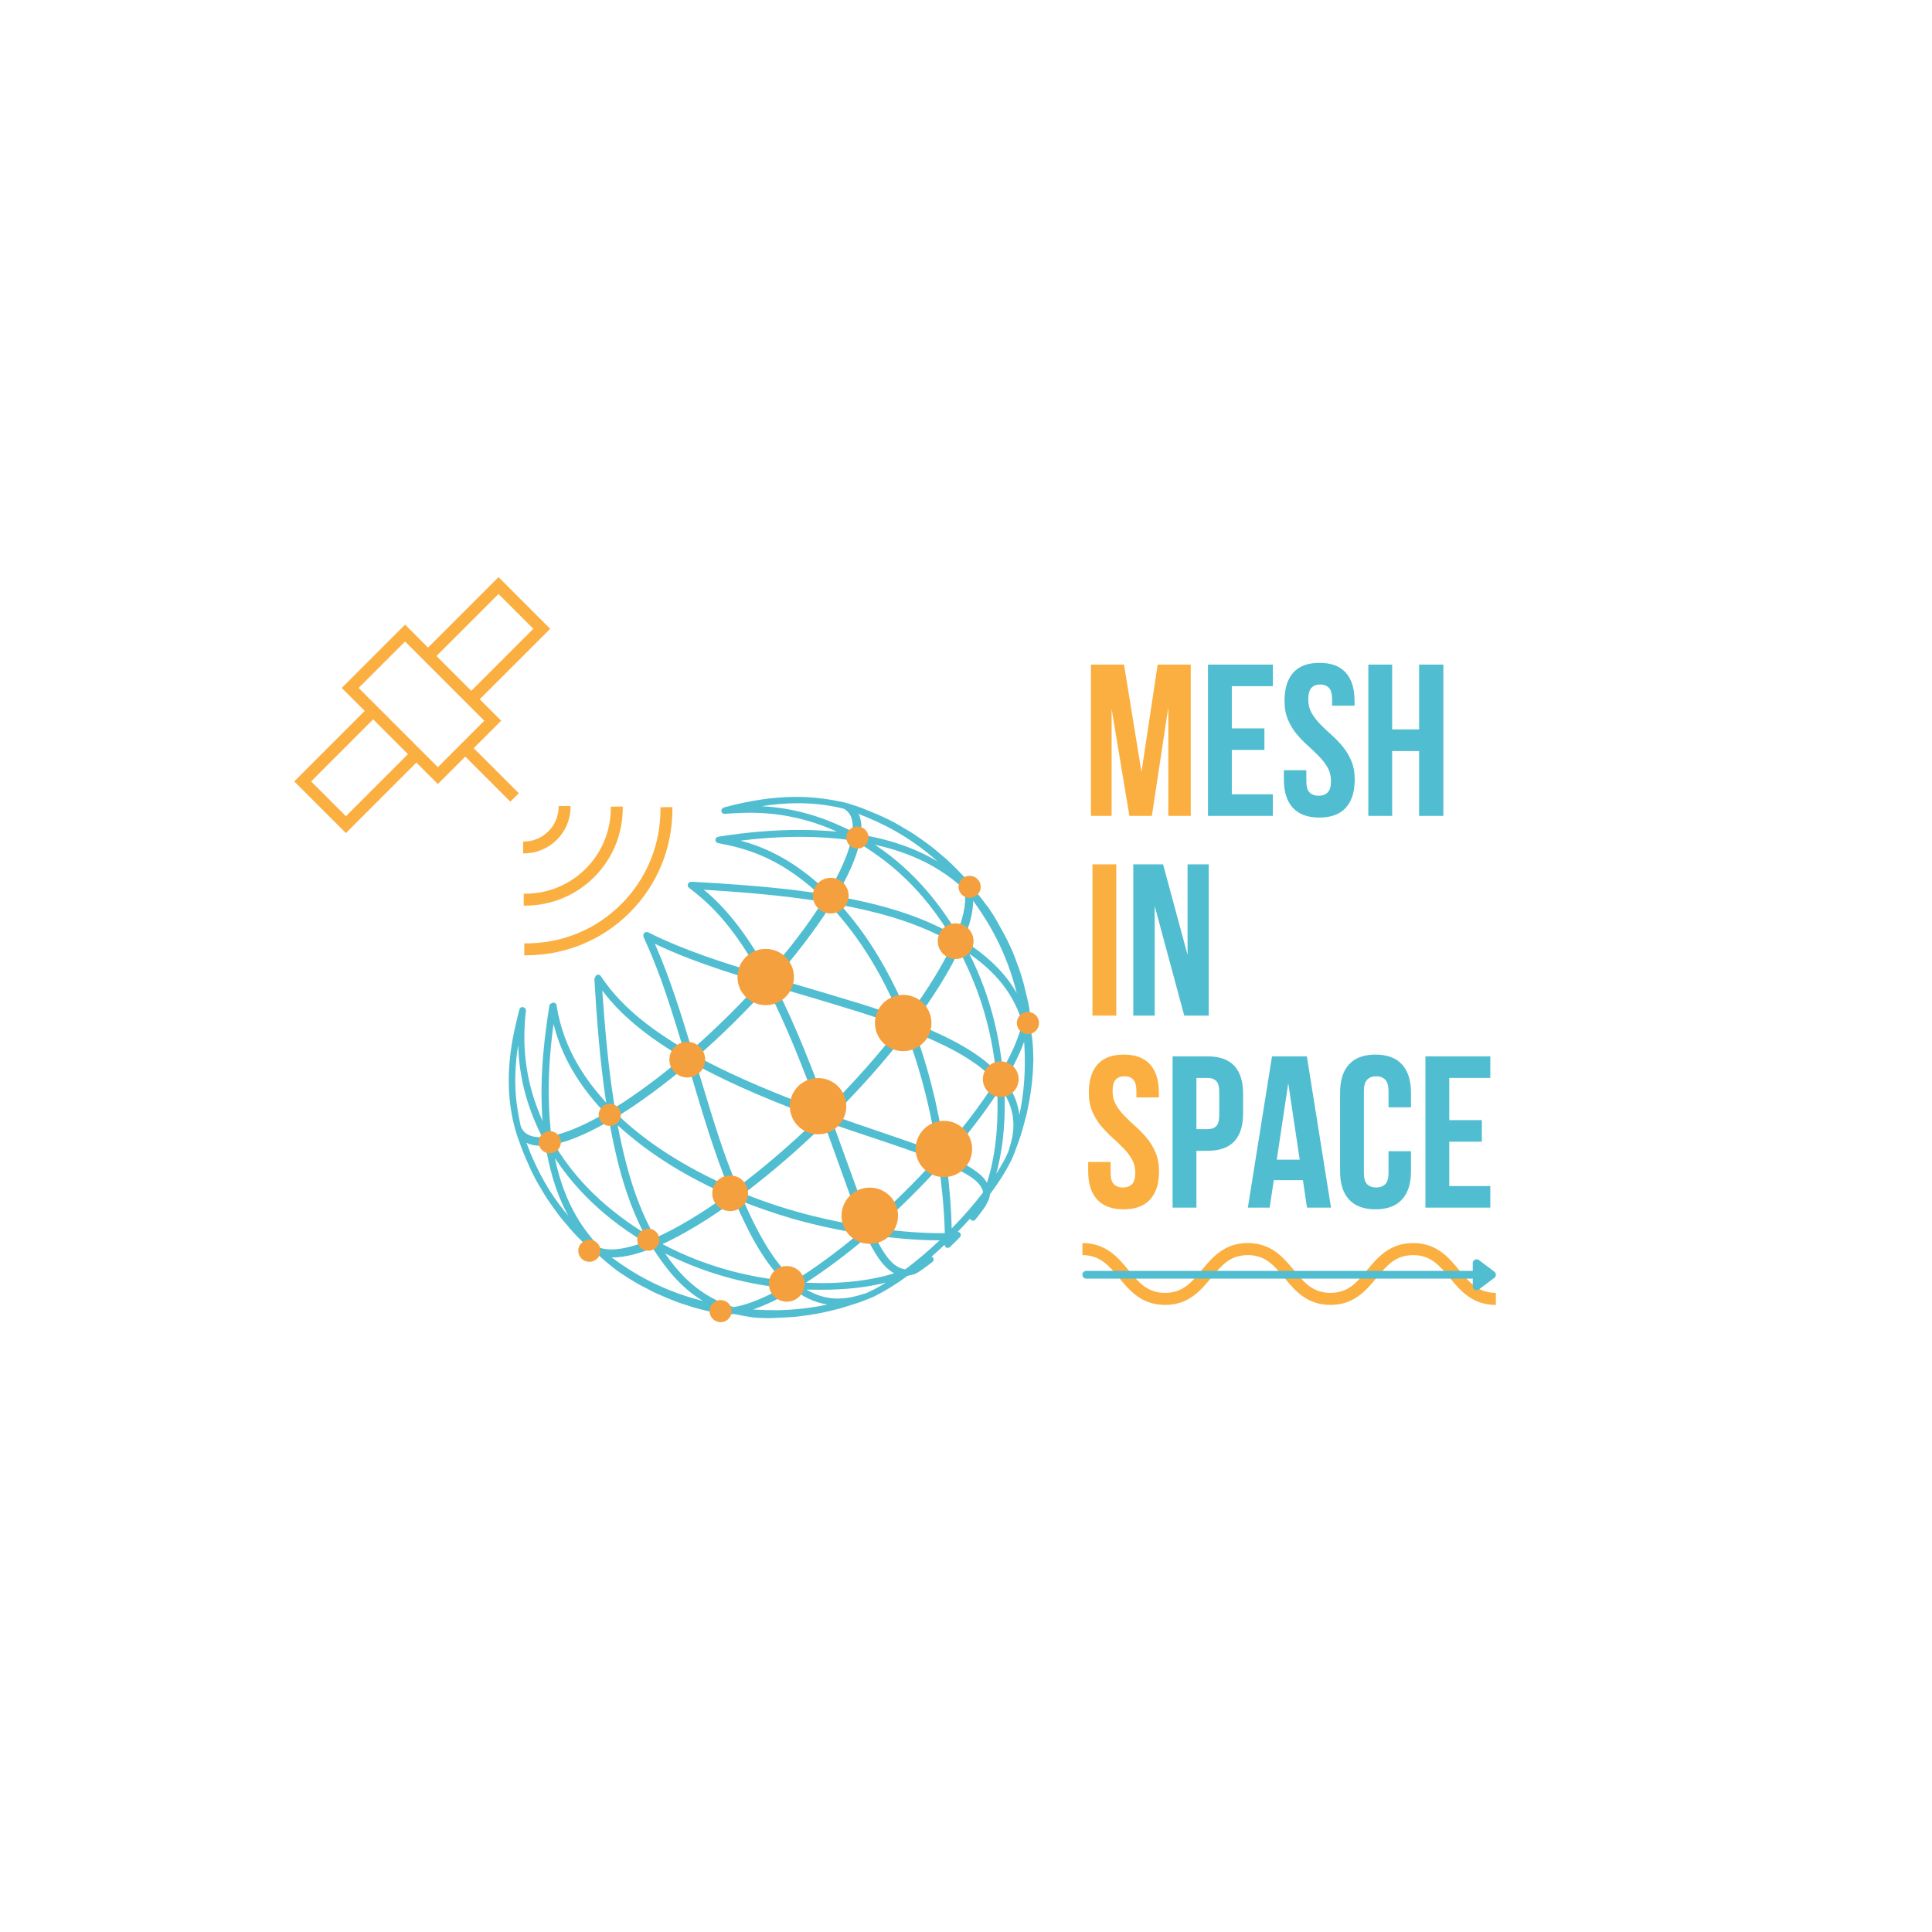
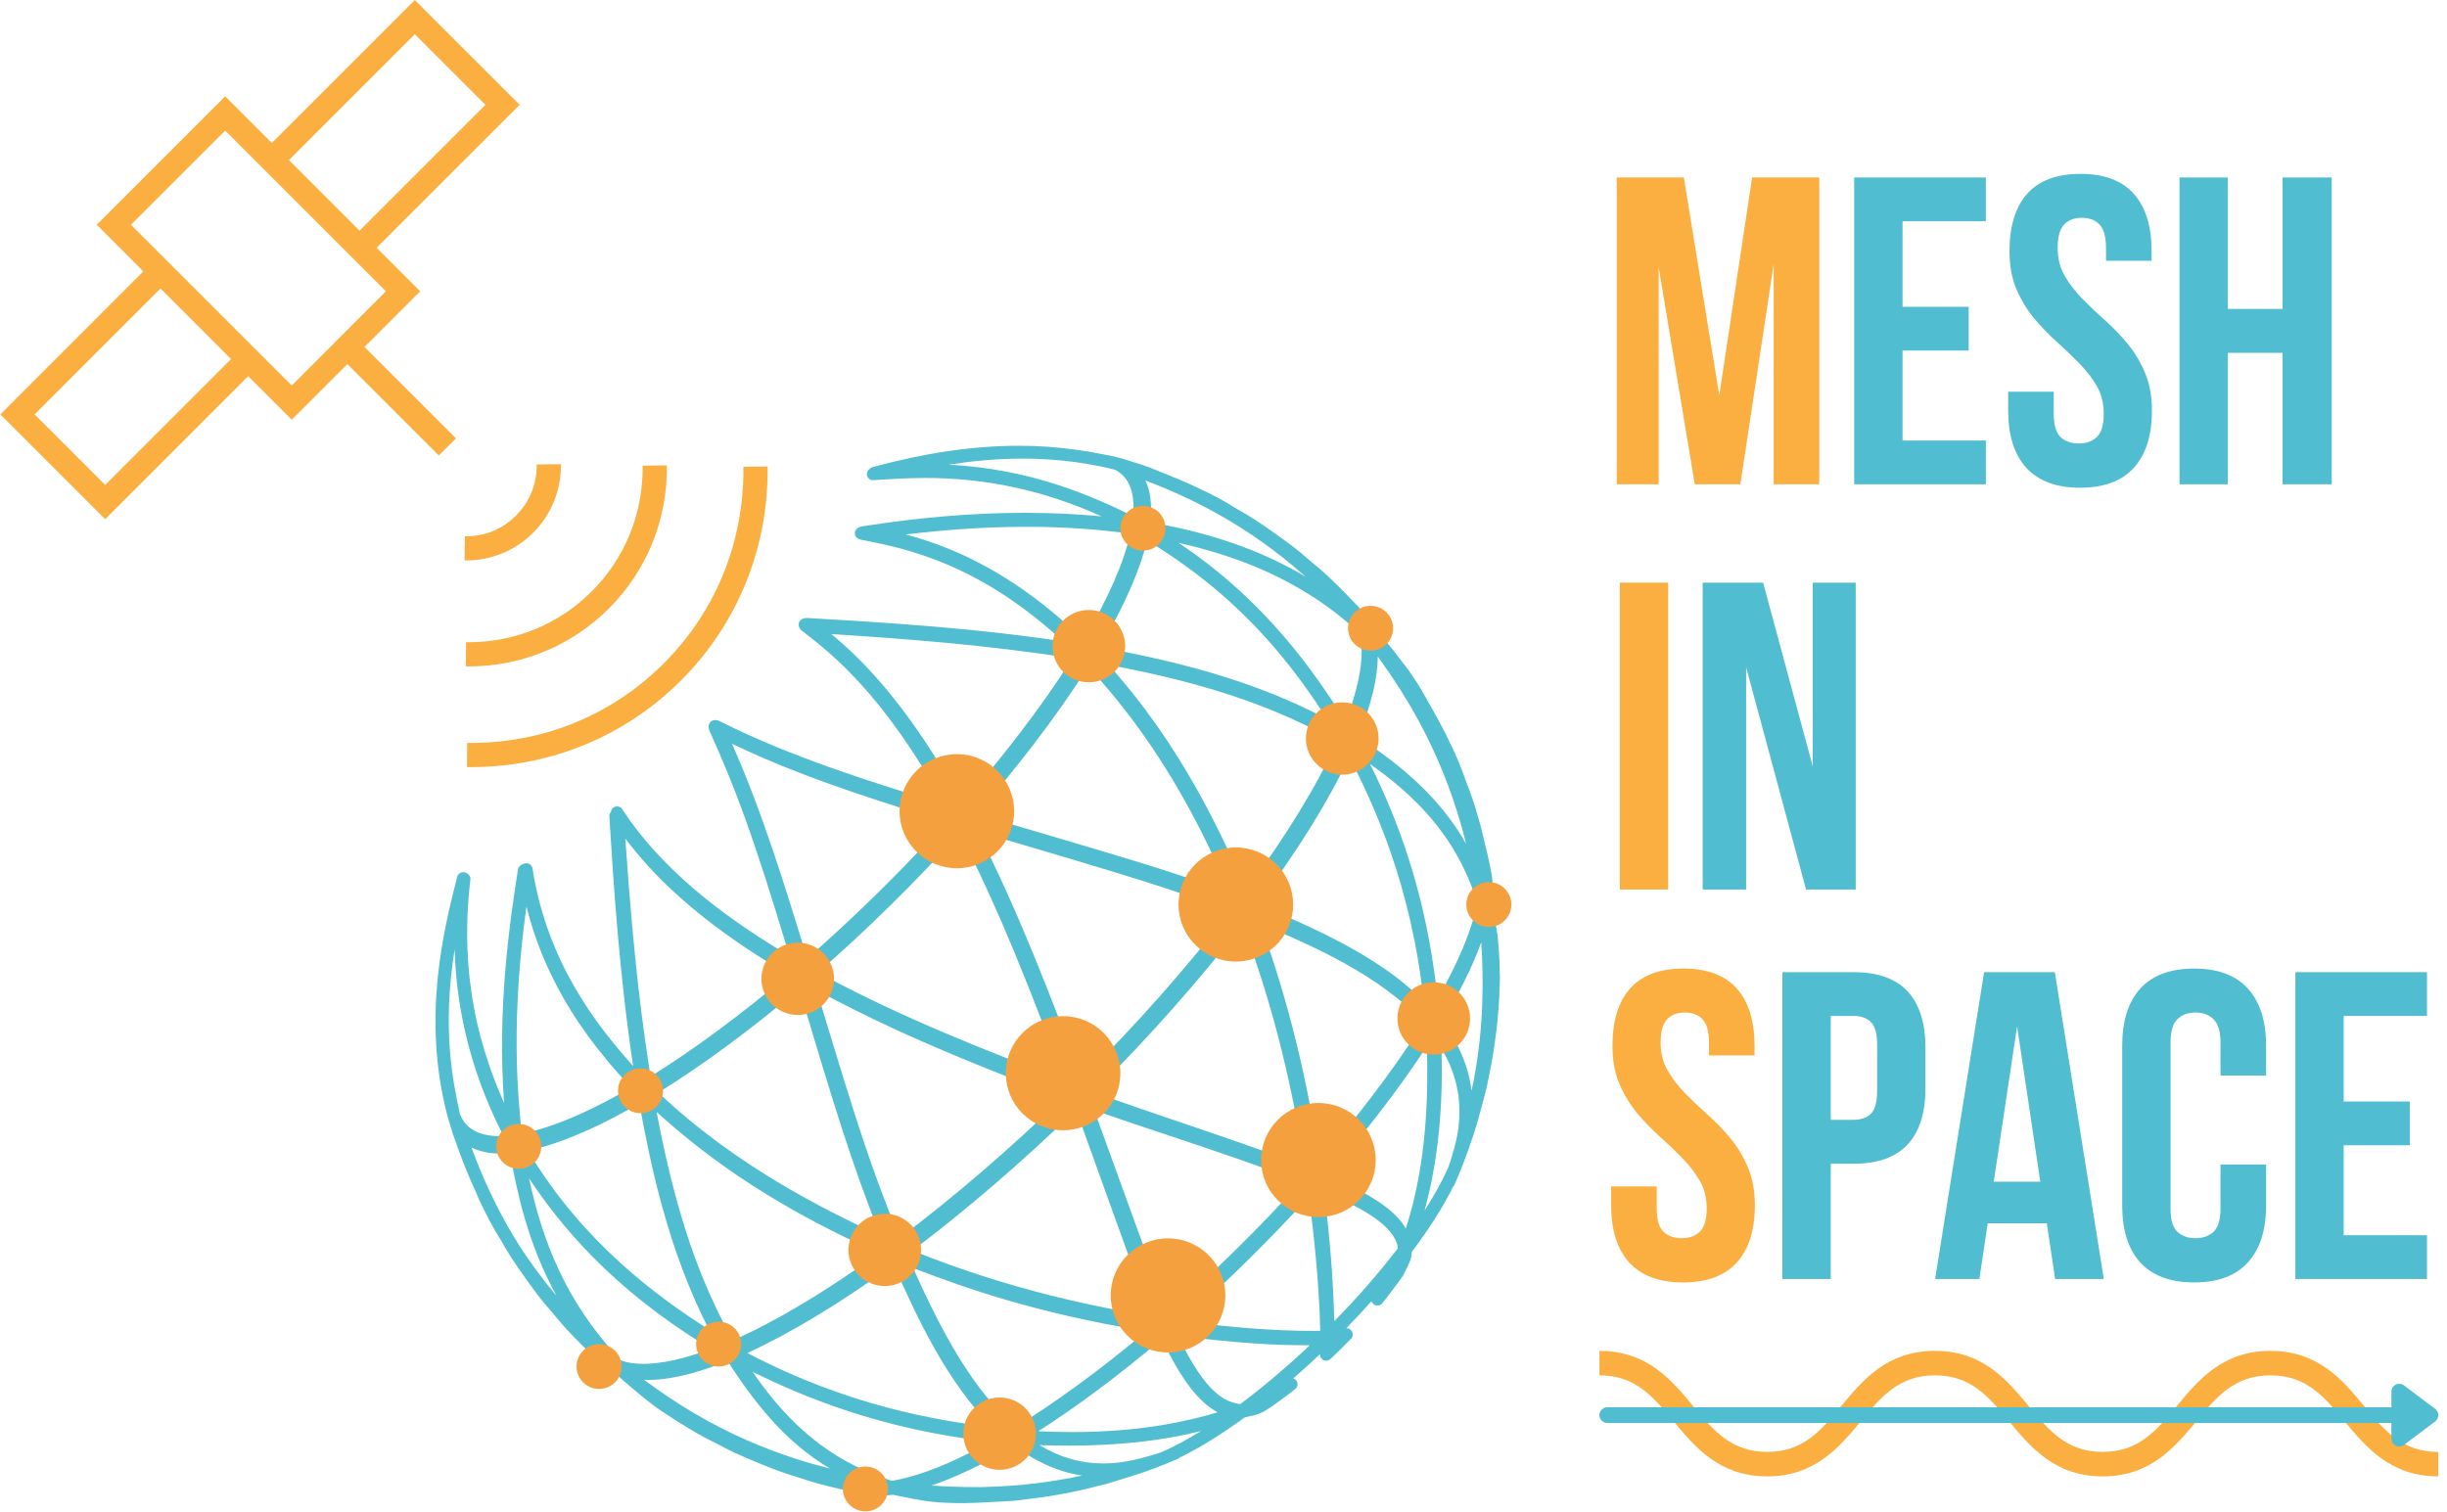
- <svg xmlns="http://www.w3.org/2000/svg" width="375" viewBox="0 0 375 375" height="375" version="1.0">
+ <svg xmlns="http://www.w3.org/2000/svg" version="1.0" viewBox="57.08 112.02 234.1 144.62">
  <defs>
    <clipPath id="a">
      <path d="M 98 154.656 L 201 154.656 L 201 256 L 98 256 Z M 98 154.656" />
    </clipPath>
    <clipPath id="b">
      <path d="M 197 196 L 201.695 196 L 201.695 201 L 197 201 Z M 197 196" />
    </clipPath>
    <clipPath id="c">
      <path d="M 137 252 L 143 252 L 143 256.656 L 137 256.656 Z M 137 252" />
    </clipPath>
    <clipPath id="d">
      <path d="M 57.148 112 L 107 112 L 107 162 L 57.148 162 Z M 57.148 112" />
    </clipPath>
    <clipPath id="e">
      <path d="M 101 156 L 130.648 156 L 130.648 185.465 L 101 185.465 Z M 101 156" />
    </clipPath>
    <clipPath id="f">
      <path d="M 210.098 241.281 L 290.34 241.281 L 290.34 253.281 L 210.098 253.281 Z M 210.098 241.281" />
    </clipPath>
  </defs>
  <g clip-path="url(#a)">
    <path fill="#50BDD0" d="M 197.855 216.379 C 197.57 214.047 196.641 211.859 195.062 209.762 C 196.715 207 197.973 204.438 198.789 202.184 C 199.012 205.672 199.055 210.273 198.055 215.461 C 197.988 215.773 197.922 216.078 197.855 216.379 Z M 146.184 254.164 C 148.523 253.371 151.176 252.105 154.102 250.387 C 155.691 251.473 157.754 252.785 160.613 253.203 C 157.891 253.793 154.656 254.25 150.883 254.309 C 150.691 254.309 150.496 254.309 150.305 254.309 C 148.988 254.309 147.633 254.262 146.184 254.164 Z M 119.039 244.062 L 119.043 244.062 C 120.277 244.062 121.707 243.84 123.293 243.406 C 124.352 243.117 125.488 242.723 126.676 242.246 C 129.168 246.059 132.012 249.867 136.477 252.535 C 132.395 251.504 127.48 249.785 122.152 246.426 C 121.074 245.734 120.012 245.008 118.809 244.129 C 118.773 244.102 118.738 244.074 118.703 244.047 C 118.816 244.051 118.926 244.062 119.039 244.062 Z M 102.176 221.812 C 102.891 222.172 103.82 222.402 105.02 222.402 C 105.293 222.402 105.578 222.387 105.871 222.363 C 106.516 225.91 107.516 230.906 110.316 236.004 C 109.098 234.562 107.863 232.926 106.664 231.043 C 105.234 228.758 104.012 226.367 102.926 223.738 C 102.672 223.098 102.422 222.457 102.176 221.812 Z M 108.32 220.188 C 107.863 220.312 107.418 220.418 106.996 220.5 C 106.57 216.461 105.965 209.562 107.441 198.762 C 108.566 203.148 110.879 209.168 117.473 216.074 C 114.008 218.086 110.934 219.469 108.32 220.188 Z M 119.316 215.023 C 118.547 210.035 117.754 204.523 116.902 192.266 C 119.324 195.426 123.426 199.941 132.512 205.27 C 127.969 209.113 123.438 212.461 119.316 215.023 Z M 134.297 203.734 C 132.25 197 129.949 189.551 127.105 183.184 C 130.922 185 135.676 187.047 147.574 190.656 C 143.473 195.207 138.91 199.699 134.297 203.734 Z M 154.57 182.27 C 152.898 184.449 151.082 186.664 149.164 188.867 C 146.727 184.566 142.594 177.562 136.605 172.688 C 143.371 173.125 151.426 173.707 159.664 175.016 C 158.203 177.324 156.492 179.762 154.57 182.27 Z M 160.766 173.219 C 157.293 170.023 151.922 165.324 143.727 163.16 C 146.891 162.785 150.84 162.426 155.293 162.426 C 158.723 162.426 162.059 162.648 165.215 163.082 C 164.602 165.84 163.078 169.316 160.766 173.219 Z M 167.125 161.996 C 167.332 160.219 167.102 158.926 166.656 157.988 C 170.703 159.543 176.254 162.086 181.984 167.203 C 178.59 165.172 173.895 163.164 167.125 161.996 Z M 194.98 212.328 C 196.117 214.266 197.129 216.887 196.52 220.523 C 196.324 221.543 196.055 222.445 195.793 223.285 C 195.742 223.434 195.688 223.582 195.629 223.734 C 195.082 224.977 194.316 226.363 193.367 227.848 C 194.297 224.418 195.211 219.379 194.98 212.328 Z M 183.746 226.027 C 186.953 227.426 190.48 229.137 190.824 231.445 L 190.816 231.453 C 189.02 233.801 186.973 236.148 184.723 238.441 C 184.641 234.598 184.312 230.434 183.746 226.027 Z M 175.727 246.375 C 174.359 246.148 172.527 245.562 169.77 239.824 C 172.641 240.191 177.387 240.738 181.73 240.738 C 181.953 240.738 182.172 240.738 182.391 240.734 C 180.195 242.809 177.918 244.738 175.727 246.375 Z M 168.113 251.004 C 166.609 251.473 164.738 252.051 162.621 252.051 C 160.504 252.051 158.492 251.477 156.523 250.297 C 157.367 250.324 158.309 250.344 159.312 250.344 C 164.078 250.344 168.266 249.883 171.988 248.941 C 170.598 249.805 169.289 250.5 168.113 251.004 Z M 124.91 239.246 C 120.078 236.156 112.871 230.98 107.582 222.113 C 107.984 222.031 108.395 221.934 108.82 221.82 C 111.527 221.074 114.691 219.656 118.242 217.598 C 119.309 223.355 120.926 231.465 124.91 239.246 Z M 186.992 182.555 C 188.254 179.512 188.887 176.926 188.887 174.832 C 191.668 178.684 195.242 184.312 197.352 192.777 C 195.609 189.695 192.66 186.145 186.992 182.555 Z M 184.109 224.48 C 185.941 222.383 187.676 220.27 189.273 218.191 C 190.867 216.109 192.312 214.074 193.582 212.125 C 193.715 216.387 193.664 223.117 191.57 229.574 C 190.832 228.238 189.07 226.617 184.109 224.48 Z M 182.66 239.363 C 178.988 239.363 174.805 239.043 170.219 238.414 C 174.414 234.727 178.555 230.648 182.309 226.508 C 182.699 229.566 183.281 234.516 183.387 239.359 C 183.172 239.363 182.934 239.363 182.66 239.363 Z M 116.402 242.164 C 113.676 239.047 109.738 234.469 107.699 224.781 C 110.602 229.125 115.539 235.336 125.105 241.082 C 124.227 241.41 123.383 241.688 122.586 241.906 C 119.973 242.625 117.855 242.711 116.402 242.164 Z M 141.32 230.266 C 136.008 227.805 127.477 223.594 120.066 216.562 C 124.277 213.957 128.906 210.543 133.543 206.625 C 136.793 217.566 138.641 223.621 141.32 230.266 Z M 158.898 215.391 C 151.82 212.707 143.309 209.41 135.344 205.07 C 140.055 200.957 144.711 196.371 148.895 191.723 C 151.238 196.375 153.781 201.617 158.898 215.391 Z M 174.707 197.449 C 169.086 195.391 167.848 195.016 150.512 189.902 C 152.441 187.688 154.27 185.461 155.949 183.266 C 157.93 180.684 159.688 178.172 161.191 175.793 C 164.371 179.328 169.719 185.578 174.707 197.449 Z M 198.406 198.414 C 197.938 200.887 196.637 204.027 194.621 207.566 C 194.031 202.41 192.777 194.324 188.141 185.117 C 191.844 187.738 196.344 191.621 198.406 198.414 Z M 168.223 240.145 C 169.473 242.688 171.184 245.887 173.57 247.156 C 170.684 248.016 166.211 249.047 159.598 249.047 C 158.562 249.047 157.496 249.016 156.414 248.965 C 160.145 246.582 164.18 243.566 168.223 240.145 Z M 141.18 231.918 C 136.078 235.602 131.262 238.477 127.172 240.281 C 125.012 236.219 122.188 230.613 119.898 218.422 C 123.594 221.746 129.883 226.91 141.18 231.918 Z M 184.023 180.816 C 179.957 178.699 173.836 175.992 162.316 173.953 C 164.617 170.055 166.156 166.551 166.824 163.711 C 171.141 166.422 177.75 170.875 184.023 180.816 Z M 187.113 172.574 C 187.668 174.535 187.215 177.445 185.805 181.051 C 182.871 176.414 178.246 169.578 169.824 163.957 C 174.77 165.082 181.324 167.188 187.113 172.574 Z M 128.578 241.48 C 132.711 239.59 137.508 236.688 142.57 233.012 C 144.73 237.914 147.613 244.195 152.012 248.586 C 146.68 247.934 138.215 246.543 128.578 241.48 Z M 143.137 230.477 C 140.379 223.59 139.309 220.391 135.215 206.77 C 139.738 209.18 145.73 212.211 158.742 217.062 C 153.648 222 148.281 226.617 143.137 230.477 Z M 160.57 215.262 C 157.75 207.727 154.57 199.332 150.602 191.562 C 165.688 196.027 169.109 197.055 174.781 199.195 C 170.621 204.602 165.844 210.004 160.57 215.262 Z M 177.391 198.57 C 181.242 193.391 184.188 188.648 186.16 184.438 C 188.477 188.957 192.059 196.566 193.285 207.809 C 190.91 205.465 187.102 202.449 177.391 198.57 Z M 177.652 200.426 C 182.566 202.453 189.207 205.395 193.242 209.875 C 191.801 212.18 190.098 214.621 188.168 217.137 C 186.664 219.098 185.039 221.09 183.324 223.07 C 182.566 218.25 181.09 209.777 177.652 200.426 Z M 168.809 237.633 C 168.336 236.387 167.035 232.793 161.762 218.25 C 164.113 219.074 166.492 219.867 168.805 220.637 C 173 222.035 177.328 223.48 181.523 225.109 C 177.594 229.469 173.227 233.773 168.809 237.633 Z M 154.211 248.582 C 151.898 246.406 148.801 243.238 144.441 233.348 C 149.262 235.203 156.215 237.699 166.754 239.391 C 162.426 243.027 158.117 246.184 154.211 248.582 Z M 176.285 197.203 C 174.023 191.969 170.098 183.332 163.125 175.629 C 169.109 176.781 177.312 178.598 184.984 182.992 C 183.102 187.141 180.113 192.027 176.285 197.203 Z M 170.219 219.477 C 167.426 218.531 164.547 217.547 161.715 216.531 C 167 211.266 171.789 205.859 175.965 200.445 C 177.727 205.297 180.156 212.395 181.898 223.602 C 178.023 222.133 174.062 220.781 170.219 219.477 Z M 167.227 237.961 C 162.285 237.121 154.043 235.582 144.375 231.68 C 149.539 227.789 154.918 223.16 160.023 218.199 C 165.574 233.652 166.52 236.281 167.227 237.961 Z M 142.387 253.715 C 139.215 252.594 134.152 250.719 129.09 243.293 C 133.762 245.578 141.23 248.793 151.84 249.973 C 148.934 251.594 146.328 252.727 144.086 253.34 C 143.488 253.504 142.918 253.629 142.387 253.715 Z M 159.863 156.223 C 160.656 156.332 161.465 156.469 162.402 156.652 C 162.848 156.746 163.297 156.848 163.734 156.957 C 165.105 157.656 165.691 159.148 165.484 161.41 C 161.699 159.555 155.863 156.902 147.832 156.48 C 149.996 156.145 152.391 155.902 154.918 155.902 C 156.598 155.902 158.262 156.012 159.863 156.223 Z M 100.574 202.84 C 100.719 207.629 101.691 213.789 105.25 220.719 C 103.059 220.816 101.664 220.109 101.082 218.621 C 100.395 215.43 99.352 210.531 100.574 202.84 Z M 200.574 205.547 L 200.551 204.922 C 200.543 204.145 200.52 203.496 200.465 202.863 C 200.375 201.348 200.215 200.547 199.754 198.555 C 199.914 197.477 199.926 196.508 199.777 195.652 L 199.73 195.438 C 199.715 195.332 199.699 195.227 199.68 195.121 C 199.531 194.359 199.316 193.461 199.125 192.688 C 198.961 191.961 198.812 191.367 198.68 190.871 C 198.68 190.867 198.676 190.863 198.676 190.859 C 198.18 189.117 197.949 188.348 197.359 186.859 C 196.844 185.375 196.441 184.406 195.762 183.023 C 195.148 181.688 194.238 180.098 193.438 178.691 C 193.27 178.398 193.105 178.113 192.938 177.82 L 192.602 177.285 C 192.594 177.27 192.578 177.25 192.57 177.238 L 192.539 177.195 C 192.055 176.445 191.68 175.902 191.105 175.203 C 190.102 173.84 189.684 173.379 188.438 172.133 C 188.215 171.559 187.914 171.047 187.52 170.609 L 187.312 170.387 C 187.254 170.32 187.195 170.254 187.129 170.18 L 185.691 168.68 C 185.66 168.637 185.621 168.602 185.582 168.57 C 184.289 167.285 183.695 166.711 182.414 165.68 C 181.195 164.598 180.586 164.152 179.008 163.027 C 179.008 163.027 179.004 163.023 179.004 163.023 C 177.504 161.969 176.836 161.512 175.398 160.707 C 174.031 159.855 173.164 159.391 171.703 158.715 C 170.66 158.195 169.312 157.656 168.125 157.18 C 167.742 157.027 167.375 156.879 167.035 156.742 C 167.02 156.734 167.004 156.73 166.992 156.727 L 166.809 156.668 C 166.68 156.617 166.555 156.57 166.43 156.523 C 166.422 156.52 166.414 156.52 166.402 156.516 L 164.41 155.891 L 164.09 155.805 C 164.07 155.801 164.051 155.797 164.031 155.793 L 163.965 155.781 L 163.801 155.73 C 163.781 155.727 163.766 155.723 163.75 155.719 C 163.398 155.645 163.031 155.57 162.637 155.496 C 161.781 155.316 160.902 155.168 160.023 155.051 C 158.199 154.797 156.41 154.672 154.559 154.672 C 150.227 154.672 145.645 155.34 140.551 156.715 C 140.441 156.746 140.34 156.809 140.266 156.895 C 140.062 157.031 139.965 157.285 140.027 157.527 C 140.102 157.809 140.367 157.992 140.656 157.969 L 140.777 157.957 C 142.184 157.863 143.781 157.754 145.625 157.754 C 151.465 157.754 157.008 158.961 162.465 161.426 C 160.469 161.242 158.027 161.086 155.121 161.086 C 150.297 161.086 145.105 161.516 139.691 162.363 L 139.504 162.395 C 139.484 162.398 139.453 162.406 139.434 162.41 C 139.348 162.434 139.168 162.484 139.023 162.637 C 138.887 162.777 138.832 162.98 138.875 163.172 C 138.918 163.367 139.059 163.523 139.242 163.594 L 139.367 163.641 C 139.406 163.656 139.445 163.668 139.488 163.672 L 139.617 163.691 C 143.801 164.523 150.652 165.898 158.789 173.391 C 153.605 172.633 147.832 171.906 134.445 171.16 L 134.27 171.148 C 134.23 171.148 134.168 171.152 134.125 171.16 C 134.035 171.172 133.816 171.207 133.648 171.383 C 133.457 171.582 133.43 171.891 133.582 172.121 L 133.652 172.227 C 133.695 172.285 133.746 172.34 133.805 172.379 L 133.895 172.441 C 136.777 174.688 141.523 178.395 147.438 188.984 C 140.742 186.961 132.742 184.457 126.008 181.062 L 125.875 180.996 C 125.809 180.961 125.738 180.941 125.664 180.934 L 125.539 180.922 C 125.367 180.906 125.191 180.965 125.066 181.086 C 125.066 181.09 125.043 181.109 125.043 181.113 C 124.926 181.227 124.863 181.418 124.871 181.582 C 124.871 181.652 124.879 181.781 124.945 181.926 L 124.992 182.027 C 127.387 187.391 128.969 191.375 132.609 203.496 C 127.918 200.664 121.078 196.219 116.66 189.527 L 116.609 189.449 C 116.453 189.203 116.145 189.117 115.875 189.23 C 115.676 189.316 115.547 189.504 115.523 189.707 C 115.418 189.824 115.363 189.98 115.375 190.141 C 115.77 196.496 116.305 205.047 117.652 214.02 C 114.152 210.117 109.426 204.105 108.023 195.117 C 107.996 194.938 107.883 194.781 107.723 194.691 C 107.562 194.602 107.371 194.594 107.199 194.668 L 106.996 194.754 C 106.801 194.832 106.668 195.004 106.633 195.211 C 105.902 199.957 104.609 208.34 105.309 217.574 C 103.188 212.77 100.938 205.801 102.082 196.18 C 102.113 195.918 101.961 195.664 101.711 195.562 L 101.645 195.531 C 101.484 195.457 101.297 195.457 101.137 195.531 C 100.977 195.609 100.859 195.754 100.816 195.922 C 99.551 200.918 97.434 209.281 99.844 218.629 L 99.898 218.82 C 99.898 218.828 99.898 218.84 99.902 218.852 L 100.387 220.473 C 100.457 220.672 100.535 220.879 100.613 221.09 C 101.203 222.824 101.879 224.52 102.629 226.133 C 102.742 226.398 102.852 226.656 102.961 226.902 C 102.965 226.906 102.965 226.91 102.965 226.918 C 102.969 226.918 102.969 226.918 102.969 226.918 C 102.969 226.922 102.973 226.926 102.973 226.93 C 103.809 228.641 104.141 229.305 104.973 230.645 C 105.766 232.059 106.223 232.723 107.273 234.215 C 107.273 234.215 107.273 234.219 107.273 234.219 C 108.402 235.793 108.848 236.402 109.93 237.621 C 110.973 238.918 111.547 239.508 112.863 240.832 C 112.867 240.836 112.871 240.84 112.875 240.844 L 114.398 242.305 C 114.461 242.363 114.527 242.422 114.598 242.477 L 114.828 242.699 C 115.156 242.992 115.531 243.238 115.945 243.438 C 116.832 244.227 118.457 245.645 119.766 246.617 C 119.773 246.625 119.781 246.633 119.793 246.637 L 120.172 246.891 L 120.305 246.992 C 120.316 247 120.328 247.008 120.34 247.016 L 121.898 248.035 C 121.902 248.035 121.906 248.039 121.91 248.039 L 121.914 248.043 C 123.457 249 124.145 249.418 125.594 250.125 C 126.977 250.879 127.656 251.172 129.41 251.91 C 129.41 251.91 129.41 251.91 129.414 251.914 C 131.102 252.605 131.848 252.902 133.371 253.355 C 134.844 253.867 135.664 254.07 137.375 254.48 C 137.379 254.48 137.387 254.48 137.391 254.484 L 139.414 254.914 C 139.504 254.93 139.594 254.949 139.688 254.961 L 139.969 255.02 C 140.371 255.09 140.809 255.125 141.266 255.125 C 141.656 255.125 142.074 255.098 142.508 255.047 C 145.762 255.707 146.129 255.777 148.656 255.844 C 148.664 255.844 148.676 255.844 148.684 255.844 L 148.965 255.836 L 149.141 255.848 C 149.152 255.848 149.164 255.848 149.172 255.848 C 149.176 255.848 149.18 255.848 149.18 255.848 C 149.945 255.84 150.898 255.801 152.184 255.727 C 152.957 255.691 153.633 255.652 154.195 255.609 C 154.199 255.605 154.203 255.605 154.207 255.605 C 154.215 255.605 154.219 255.605 154.223 255.605 C 156.227 255.371 157.336 255.215 158.457 255.008 C 159.816 254.773 160.984 254.496 162.93 254.004 C 162.938 254 162.941 254 162.945 254 C 162.949 253.996 162.957 253.996 162.965 253.992 C 163.105 253.949 163.246 253.906 163.395 253.863 C 166.672 252.859 166.824 252.809 168.777 252.02 L 168.824 252 C 168.832 251.996 168.836 251.992 168.84 251.988 L 168.91 251.961 L 169.133 251.871 C 169.145 251.867 169.152 251.863 169.164 251.859 C 169.176 251.855 169.191 251.848 169.203 251.844 C 169.215 251.836 169.223 251.832 169.234 251.828 L 169.789 251.594 C 169.855 251.566 169.914 251.523 169.965 251.477 C 171.828 250.57 173.941 249.262 176.164 247.637 C 177.543 247.348 177.691 247.301 178.676 246.645 L 178.77 246.578 C 178.785 246.566 178.797 246.559 178.809 246.551 L 179.02 246.398 C 179.02 246.398 179.023 246.395 179.027 246.395 C 179.32 246.184 179.641 245.957 179.898 245.766 C 179.898 245.766 179.902 245.766 179.902 245.766 L 180.191 245.543 C 180.395 245.391 180.613 245.227 180.809 245.074 L 180.855 245.039 C 180.863 245.031 180.871 245.027 180.883 245.02 L 180.988 244.934 C 181.238 244.738 181.289 244.379 181.102 244.121 C 181.027 244.02 180.922 243.949 180.809 243.91 C 181.664 243.164 182.523 242.387 183.367 241.59 C 183.352 241.812 183.457 242.027 183.656 242.141 C 183.746 242.191 183.848 242.219 183.949 242.219 C 184.098 242.219 184.246 242.164 184.359 242.055 L 184.43 241.988 C 184.438 241.98 184.445 241.977 184.453 241.969 C 184.559 241.867 184.68 241.754 184.801 241.637 C 184.973 241.473 185.145 241.312 185.285 241.168 C 185.5 240.961 185.758 240.699 185.996 240.457 L 186.234 240.215 C 186.242 240.207 186.25 240.199 186.258 240.191 L 186.332 240.113 C 186.523 239.914 186.551 239.609 186.398 239.379 C 186.277 239.199 186.074 239.102 185.871 239.117 C 186.707 238.258 187.512 237.391 188.289 236.52 C 188.324 236.637 188.395 236.742 188.496 236.82 C 188.605 236.902 188.73 236.941 188.855 236.941 C 189.031 236.941 189.207 236.863 189.324 236.715 L 189.398 236.617 C 189.41 236.605 189.418 236.594 189.43 236.582 L 190.07 235.762 C 190.312 235.449 190.602 235.051 190.859 234.699 L 191.16 234.281 C 191.168 234.27 191.176 234.262 191.184 234.25 L 191.277 234.117 C 191.293 234.094 191.309 234.07 191.32 234.043 C 192.008 232.695 192.105 232.504 192.129 231.832 C 193.836 229.555 195.168 227.453 196.105 225.555 C 196.152 225.508 196.195 225.453 196.223 225.391 L 196.332 225.137 C 196.336 225.133 196.336 225.129 196.34 225.121 L 196.473 224.809 C 196.477 224.805 196.477 224.801 196.48 224.793 L 196.637 224.418 C 196.637 224.414 196.641 224.41 196.641 224.41 L 196.684 224.305 L 196.695 224.273 C 196.699 224.266 196.703 224.258 196.707 224.25 L 196.797 224.023 C 196.801 224.016 196.805 224.004 196.809 223.996 C 196.855 223.883 196.902 223.77 196.953 223.648 C 197.984 220.906 198.273 220.016 198.887 217.684 C 199.008 217.23 199.141 216.727 199.285 216.164 C 199.285 216.16 199.289 216.152 199.289 216.148 C 199.289 216.141 199.293 216.137 199.293 216.133 C 199.691 214.242 199.91 213.105 200.086 211.754 C 200.293 210.367 200.418 209.102 200.504 207.516 C 200.504 207.512 200.504 207.508 200.504 207.504 L 200.562 206.066 L 200.562 205.914 L 200.574 205.59 C 200.574 205.574 200.574 205.562 200.574 205.547" />
  </g>
  <path fill="#F5A03F" d="M 154.102 189.641 C 154.102 192.652 151.648 195.098 148.621 195.098 C 145.594 195.098 143.141 192.652 143.141 189.641 C 143.141 186.625 145.594 184.18 148.621 184.18 C 151.648 184.18 154.102 186.625 154.102 189.641" />
  <path fill="#F5A03F" d="M 180.793 198.57 C 180.793 201.582 178.336 204.027 175.309 204.027 C 172.281 204.027 169.828 201.582 169.828 198.57 C 169.828 195.555 172.281 193.109 175.309 193.109 C 178.336 193.109 180.793 195.555 180.793 198.57" />
  <path fill="#F5A03F" d="M 188.691 223.02 C 188.691 226.035 186.238 228.477 183.211 228.477 C 180.184 228.477 177.727 226.035 177.727 223.02 C 177.727 220.004 180.184 217.559 183.211 217.559 C 186.238 217.559 188.691 220.004 188.691 223.02" />
  <path fill="#F5A03F" d="M 164.266 214.711 C 164.266 217.727 161.812 220.168 158.785 220.168 C 155.758 220.168 153.305 217.727 153.305 214.711 C 153.305 211.695 155.758 209.25 158.785 209.25 C 161.812 209.25 164.266 211.695 164.266 214.711" />
  <path fill="#F5A03F" d="M 174.305 235.973 C 174.305 238.988 171.848 241.43 168.82 241.43 C 165.793 241.43 163.34 238.988 163.34 235.973 C 163.34 232.957 165.793 230.512 168.82 230.512 C 171.848 230.512 174.305 232.957 174.305 235.973" />
  <path fill="#F5A03F" d="M 164.719 173.848 C 164.719 175.758 163.164 177.305 161.242 177.305 C 159.324 177.305 157.77 175.758 157.77 173.848 C 157.77 171.938 159.324 170.387 161.242 170.387 C 163.164 170.387 164.719 171.938 164.719 173.848" />
  <path fill="#F5A03F" d="M 188.965 182.68 C 188.965 184.59 187.41 186.141 185.488 186.141 C 183.57 186.141 182.016 184.59 182.016 182.68 C 182.016 180.77 183.57 179.223 185.488 179.223 C 187.41 179.223 188.965 180.77 188.965 182.68" />
  <path fill="#F5A03F" d="M 197.719 209.469 C 197.719 211.379 196.164 212.93 194.242 212.93 C 192.324 212.93 190.77 211.379 190.77 209.469 C 190.77 207.559 192.324 206.012 194.242 206.012 C 196.164 206.012 197.719 207.559 197.719 209.469" />
  <path fill="#F5A03F" d="M 136.871 205.676 C 136.871 207.59 135.316 209.137 133.398 209.137 C 131.48 209.137 129.926 207.59 129.926 205.676 C 129.926 203.77 131.48 202.219 133.398 202.219 C 135.316 202.219 136.871 203.77 136.871 205.676" />
  <path fill="#F5A03F" d="M 145.199 231.617 C 145.199 233.527 143.645 235.074 141.727 235.074 C 139.805 235.074 138.25 233.527 138.25 231.617 C 138.25 229.707 139.805 228.156 141.727 228.156 C 143.645 228.156 145.199 229.707 145.199 231.617" />
  <path fill="#F5A03F" d="M 156.188 249.199 C 156.188 251.109 154.633 252.656 152.711 252.656 C 150.793 252.656 149.238 251.109 149.238 249.199 C 149.238 247.289 150.793 245.738 152.711 245.738 C 154.633 245.738 156.188 247.289 156.188 249.199" />
  <path fill="#F5A03F" d="M 168.578 162.566 C 168.578 163.75 167.613 164.711 166.422 164.711 C 165.234 164.711 164.266 163.75 164.266 162.566 C 164.266 161.379 165.234 160.422 166.422 160.422 C 167.613 160.422 168.578 161.379 168.578 162.566" />
  <path fill="#F5A03F" d="M 190.355 172.133 C 190.355 173.32 189.391 174.277 188.199 174.277 C 187.012 174.277 186.047 173.32 186.047 172.133 C 186.047 170.949 187.012 169.988 188.199 169.988 C 189.391 169.988 190.355 170.949 190.355 172.133" />
  <g clip-path="url(#b)">
    <path fill="#F5A03F" d="M 201.672 198.57 C 201.672 199.754 200.707 200.715 199.516 200.715 C 198.328 200.715 197.363 199.754 197.363 198.57 C 197.363 197.383 198.328 196.422 199.516 196.422 C 200.707 196.422 201.672 197.383 201.672 198.57" />
  </g>
  <path fill="#F5A03F" d="M 120.512 216.391 C 120.512 217.574 119.551 218.535 118.359 218.535 C 117.168 218.535 116.203 217.574 116.203 216.391 C 116.203 215.203 117.168 214.246 118.359 214.246 C 119.551 214.246 120.512 215.203 120.512 216.391" />
  <path fill="#F5A03F" d="M 127.988 240.629 C 127.988 241.812 127.02 242.773 125.832 242.773 C 124.641 242.773 123.676 241.812 123.676 240.629 C 123.676 239.441 124.641 238.48 125.832 238.48 C 127.02 238.48 127.988 239.441 127.988 240.629" />
  <g clip-path="url(#c)">
    <path fill="#F5A03F" d="M 142.027 254.484 C 142.027 255.668 141.062 256.633 139.875 256.633 C 138.684 256.633 137.719 255.668 137.719 254.484 C 137.719 253.301 138.684 252.34 139.875 252.34 C 141.062 252.34 142.027 253.301 142.027 254.484" />
  </g>
  <path fill="#F5A03F" d="M 108.863 221.707 C 108.863 222.895 107.895 223.855 106.707 223.855 C 105.516 223.855 104.551 222.895 104.551 221.707 C 104.551 220.523 105.516 219.562 106.707 219.562 C 107.895 219.562 108.863 220.523 108.863 221.707" />
  <path fill="#F5A03F" d="M 116.547 242.773 C 116.547 243.961 115.582 244.918 114.395 244.918 C 113.203 244.918 112.238 243.961 112.238 242.773 C 112.238 241.59 113.203 240.629 114.395 240.629 C 115.582 240.629 116.547 241.59 116.547 242.773" />
  <g clip-path="url(#d)">
    <path fill="#FAAF40" d="M 97.277 139.891 L 93.113 135.727 L 106.797 122.047 L 96.766 112.02 L 83.086 125.699 L 78.625 121.238 L 66.336 133.527 L 70.793 137.988 L 57.113 151.672 L 67.141 161.699 L 80.824 148.016 L 84.988 152.18 L 90.312 146.855 L 99.059 155.602 L 100.699 153.965 L 91.949 145.219 Z M 96.766 115.293 L 103.52 122.047 L 91.477 134.09 L 84.723 127.336 Z M 67.141 158.422 L 60.391 151.672 L 72.434 139.625 L 79.184 146.379 Z M 84.988 148.906 L 69.609 133.527 L 78.625 124.516 L 94 139.891 Z M 84.988 148.906" />
  </g>
  <path fill="#FAAF40" d="M 110.746 156.434 L 108.43 156.461 C 108.449 158.316 107.746 160.059 106.445 161.355 C 105.148 162.652 103.418 163.379 101.559 163.332 L 101.531 165.648 C 101.566 165.648 101.602 165.648 101.637 165.648 C 104.086 165.648 106.367 164.707 108.086 162.992 C 109.828 161.25 110.77 158.922 110.746 156.434 Z M 110.746 156.434" />
  <path fill="#FAAF40" d="M 115.336 170.238 C 118.969 166.605 120.938 161.742 120.879 156.547 L 118.562 156.574 C 118.613 161.141 116.887 165.41 113.699 168.602 C 110.508 171.793 106.242 173.527 101.668 173.469 L 101.645 175.785 C 101.719 175.785 101.793 175.785 101.867 175.785 C 106.977 175.785 111.754 173.82 115.336 170.238 Z M 115.336 170.238" />
  <g clip-path="url(#e)">
    <path fill="#FAAF40" d="M 128.199 156.684 C 128.281 163.824 125.578 170.504 120.586 175.492 C 115.598 180.484 108.949 183.195 101.777 183.105 L 101.754 185.422 C 101.863 185.422 101.977 185.422 102.09 185.422 C 109.73 185.422 116.871 182.484 122.227 177.133 C 127.66 171.695 130.605 164.426 130.516 156.656 Z M 128.199 156.684" />
  </g>
  <g fill="#FAAF40">
    <g>
      <g>
        <path d="M 11.453 -8.516 L 14.594 -29.359 L 21.016 -29.359 L 21.016 0 L 16.656 0 L 16.656 -21.062 L 13.469 0 L 9.109 0 L 5.656 -20.766 L 5.656 0 L 1.641 0 L 1.641 -29.359 L 8.062 -29.359 Z M 11.453 -8.516" transform="translate(210.108 158.36)" />
      </g>
    </g>
  </g>
  <g fill="#50BDD0">
    <g>
      <g>
        <path d="M 6.297 -16.984 L 12.625 -16.984 L 12.625 -12.797 L 6.297 -12.797 L 6.297 -4.188 L 14.266 -4.188 L 14.266 0 L 1.672 0 L 1.672 -29.359 L 14.266 -29.359 L 14.266 -25.172 L 6.297 -25.172 Z M 6.297 -16.984" transform="translate(232.796 158.36)" />
      </g>
    </g>
  </g>
  <g fill="#50BDD0">
    <g>
      <g>
        <path d="M 1.094 -22.312 C 1.094 -24.695 1.656 -26.523 2.781 -27.797 C 3.914 -29.066 5.617 -29.703 7.891 -29.703 C 10.148 -29.703 11.848 -29.066 12.984 -27.797 C 14.117 -26.523 14.688 -24.695 14.688 -22.312 L 14.688 -21.391 L 10.328 -21.391 L 10.328 -22.609 C 10.328 -23.672 10.125 -24.414 9.719 -24.844 C 9.312 -25.281 8.742 -25.5 8.016 -25.5 C 7.285 -25.5 6.719 -25.281 6.312 -24.844 C 5.906 -24.414 5.703 -23.672 5.703 -22.609 C 5.703 -21.609 5.926 -20.723 6.375 -19.953 C 6.82 -19.18 7.379 -18.453 8.047 -17.766 C 8.723 -17.078 9.445 -16.391 10.219 -15.703 C 10.988 -15.023 11.707 -14.281 12.375 -13.469 C 13.051 -12.656 13.609 -11.727 14.047 -10.688 C 14.492 -9.656 14.719 -8.441 14.719 -7.047 C 14.719 -4.672 14.141 -2.848 12.984 -1.578 C 11.828 -0.305 10.113 0.328 7.844 0.328 C 5.582 0.328 3.867 -0.305 2.703 -1.578 C 1.547 -2.848 0.969 -4.672 0.969 -7.047 L 0.969 -8.859 L 5.328 -8.859 L 5.328 -6.75 C 5.328 -5.688 5.539 -4.945 5.969 -4.531 C 6.406 -4.113 6.988 -3.906 7.719 -3.906 C 8.445 -3.906 9.023 -4.113 9.453 -4.531 C 9.891 -4.945 10.109 -5.688 10.109 -6.75 C 10.109 -7.758 9.883 -8.648 9.438 -9.422 C 8.988 -10.191 8.426 -10.914 7.75 -11.594 C 7.082 -12.281 6.363 -12.969 5.594 -13.656 C 4.832 -14.344 4.113 -15.086 3.438 -15.891 C 2.77 -16.703 2.211 -17.625 1.766 -18.656 C 1.316 -19.695 1.094 -20.914 1.094 -22.312 Z M 1.094 -22.312" transform="translate(248.231 158.36)" />
      </g>
    </g>
  </g>
  <g fill="#50BDD0">
    <g>
      <g>
        <path d="M 6.297 0 L 1.672 0 L 1.672 -29.359 L 6.297 -29.359 L 6.297 -16.781 L 11.531 -16.781 L 11.531 -29.359 L 16.234 -29.359 L 16.234 0 L 11.531 0 L 11.531 -12.578 L 6.297 -12.578 Z M 6.297 0" transform="translate(263.918 158.36)" />
      </g>
    </g>
  </g>
  <g fill="#FAAF40">
    <g>
      <g>
        <path d="M 1.672 -29.359 L 6.297 -29.359 L 6.297 0 L 1.672 0 Z M 1.672 -29.359" transform="translate(210.373 197.13)" />
      </g>
    </g>
  </g>
  <g fill="#50BDD0">
    <g>
      <g>
        <path d="M 5.797 -21.266 L 5.797 0 L 1.641 0 L 1.641 -29.359 L 7.422 -29.359 L 12.172 -11.781 L 12.172 -29.359 L 16.281 -29.359 L 16.281 0 L 11.531 0 Z M 5.797 -21.266" transform="translate(218.331 197.13)" />
      </g>
    </g>
  </g>
  <g fill="#FAAF40">
    <g>
      <g>
        <path d="M 1.094 -22.312 C 1.094 -24.695 1.656 -26.523 2.781 -27.797 C 3.914 -29.066 5.617 -29.703 7.891 -29.703 C 10.148 -29.703 11.848 -29.066 12.984 -27.797 C 14.117 -26.523 14.688 -24.695 14.688 -22.312 L 14.688 -21.391 L 10.328 -21.391 L 10.328 -22.609 C 10.328 -23.672 10.125 -24.414 9.719 -24.844 C 9.312 -25.281 8.742 -25.5 8.016 -25.5 C 7.285 -25.5 6.719 -25.281 6.312 -24.844 C 5.906 -24.414 5.703 -23.672 5.703 -22.609 C 5.703 -21.609 5.926 -20.723 6.375 -19.953 C 6.82 -19.18 7.379 -18.453 8.047 -17.766 C 8.723 -17.078 9.445 -16.391 10.219 -15.703 C 10.988 -15.023 11.707 -14.281 12.375 -13.469 C 13.051 -12.656 13.609 -11.727 14.047 -10.688 C 14.492 -9.656 14.719 -8.441 14.719 -7.047 C 14.719 -4.672 14.141 -2.848 12.984 -1.578 C 11.828 -0.305 10.113 0.328 7.844 0.328 C 5.582 0.328 3.867 -0.305 2.703 -1.578 C 1.547 -2.848 0.969 -4.672 0.969 -7.047 L 0.969 -8.859 L 5.328 -8.859 L 5.328 -6.75 C 5.328 -5.688 5.539 -4.945 5.969 -4.531 C 6.406 -4.113 6.988 -3.906 7.719 -3.906 C 8.445 -3.906 9.023 -4.113 9.453 -4.531 C 9.891 -4.945 10.109 -5.688 10.109 -6.75 C 10.109 -7.758 9.883 -8.648 9.438 -9.422 C 8.988 -10.191 8.426 -10.914 7.75 -11.594 C 7.082 -12.281 6.363 -12.969 5.594 -13.656 C 4.832 -14.344 4.113 -15.086 3.438 -15.891 C 2.77 -16.703 2.211 -17.625 1.766 -18.656 C 1.316 -19.695 1.094 -20.914 1.094 -22.312 Z M 1.094 -22.312" transform="translate(210.247 234.4)" />
      </g>
    </g>
  </g>
  <g fill="#50BDD0">
    <g>
      <g>
        <path d="M 8.469 -29.359 C 10.789 -29.359 12.52 -28.742 13.656 -27.516 C 14.789 -26.285 15.359 -24.484 15.359 -22.109 L 15.359 -18.297 C 15.359 -15.91 14.789 -14.102 13.656 -12.875 C 12.52 -11.645 10.789 -11.031 8.469 -11.031 L 6.297 -11.031 L 6.297 0 L 1.672 0 L 1.672 -29.359 Z M 6.297 -25.172 L 6.297 -15.234 L 8.469 -15.234 C 9.195 -15.234 9.754 -15.426 10.141 -15.812 C 10.535 -16.207 10.734 -16.938 10.734 -18 L 10.734 -22.406 C 10.734 -23.469 10.535 -24.191 10.141 -24.578 C 9.754 -24.973 9.195 -25.172 8.469 -25.172 Z M 6.297 -25.172" transform="translate(225.927 234.4)" />
      </g>
    </g>
  </g>
  <g fill="#50BDD0">
    <g>
      <g>
        <path d="M 16.609 0 L 11.953 0 L 11.156 -5.328 L 5.5 -5.328 L 4.703 0 L 0.469 0 L 5.156 -29.359 L 11.922 -29.359 Z M 6.078 -9.312 L 10.531 -9.312 L 8.312 -24.172 Z M 6.078 -9.312" transform="translate(241.74 234.4)" />
      </g>
    </g>
  </g>
  <g fill="#50BDD0">
    <g>
      <g>
        <path d="M 15.062 -10.953 L 15.062 -7.047 C 15.062 -4.672 14.477 -2.848 13.312 -1.578 C 12.156 -0.305 10.445 0.328 8.188 0.328 C 5.914 0.328 4.195 -0.305 3.031 -1.578 C 1.875 -2.848 1.297 -4.672 1.297 -7.047 L 1.297 -22.312 C 1.297 -24.695 1.875 -26.523 3.031 -27.797 C 4.195 -29.066 5.914 -29.703 8.188 -29.703 C 10.445 -29.703 12.156 -29.066 13.312 -27.797 C 14.477 -26.523 15.062 -24.695 15.062 -22.312 L 15.062 -19.469 L 10.703 -19.469 L 10.703 -22.609 C 10.703 -23.672 10.484 -24.414 10.047 -24.844 C 9.609 -25.281 9.031 -25.5 8.312 -25.5 C 7.582 -25.5 7 -25.281 6.562 -24.844 C 6.133 -24.414 5.922 -23.672 5.922 -22.609 L 5.922 -6.75 C 5.922 -5.688 6.133 -4.945 6.562 -4.531 C 7 -4.113 7.582 -3.906 8.312 -3.906 C 9.031 -3.906 9.609 -4.113 10.047 -4.531 C 10.484 -4.945 10.703 -5.688 10.703 -6.75 L 10.703 -10.953 Z M 15.062 -10.953" transform="translate(258.81 234.4)" />
      </g>
    </g>
  </g>
  <g fill="#50BDD0">
    <g>
      <g>
        <path d="M 6.297 -16.984 L 12.625 -16.984 L 12.625 -12.797 L 6.297 -12.797 L 6.297 -4.188 L 14.266 -4.188 L 14.266 0 L 1.672 0 L 1.672 -29.359 L 14.266 -29.359 L 14.266 -25.172 L 6.297 -25.172 Z M 6.297 -16.984" transform="translate(275 234.4)" />
      </g>
    </g>
  </g>
  <g clip-path="url(#f)">
    <path fill="#FAAF40" d="M 290.34 250.945 L 290.34 253.285 C 285.758 253.285 283.438 250.484 281.387 248.02 C 279.426 245.656 277.734 243.617 274.289 243.617 C 270.844 243.617 269.152 245.656 267.191 248.02 C 265.141 250.484 262.82 253.285 258.242 253.285 C 253.66 253.285 251.34 250.484 249.289 248.02 C 247.328 245.656 245.637 243.617 242.191 243.617 C 238.75 243.617 237.055 245.656 235.094 248.02 C 233.047 250.484 230.727 253.285 226.145 253.285 C 221.566 253.285 219.242 250.484 217.195 248.02 C 215.234 245.656 213.539 243.617 210.098 243.617 L 210.098 241.277 C 214.676 241.277 217 244.074 219.047 246.543 C 221.008 248.906 222.703 250.945 226.145 250.945 C 229.59 250.945 231.281 248.906 233.242 246.543 C 235.289 244.074 237.613 241.277 242.191 241.277 C 246.773 241.277 249.094 244.074 251.145 246.543 C 253.102 248.906 254.797 250.945 258.242 250.945 C 261.684 250.945 263.379 248.906 265.34 246.543 C 267.387 244.074 269.711 241.277 274.289 241.277 C 278.871 241.277 281.191 244.074 283.238 246.543 C 285.199 248.906 286.895 250.945 290.34 250.945" />
  </g>
  <path stroke-linecap="round" transform="matrix(1.4952 0 0 1.5 210.094 247.428)" fill="none" d="M 0.499 -0.001 L 50.675 -0.001" stroke="#50BDD0" />
  <path stroke-linecap="round" transform="matrix(1.4952 0 0 1.5 290.349 247.428)" fill="#50BDD0" stroke-linejoin="round" d="M -2.501 -1.501 L -0.5 -0.001 L -2.501 1.499 Z M -2.501 -1.501" stroke="#50BDD0" />
</svg>
